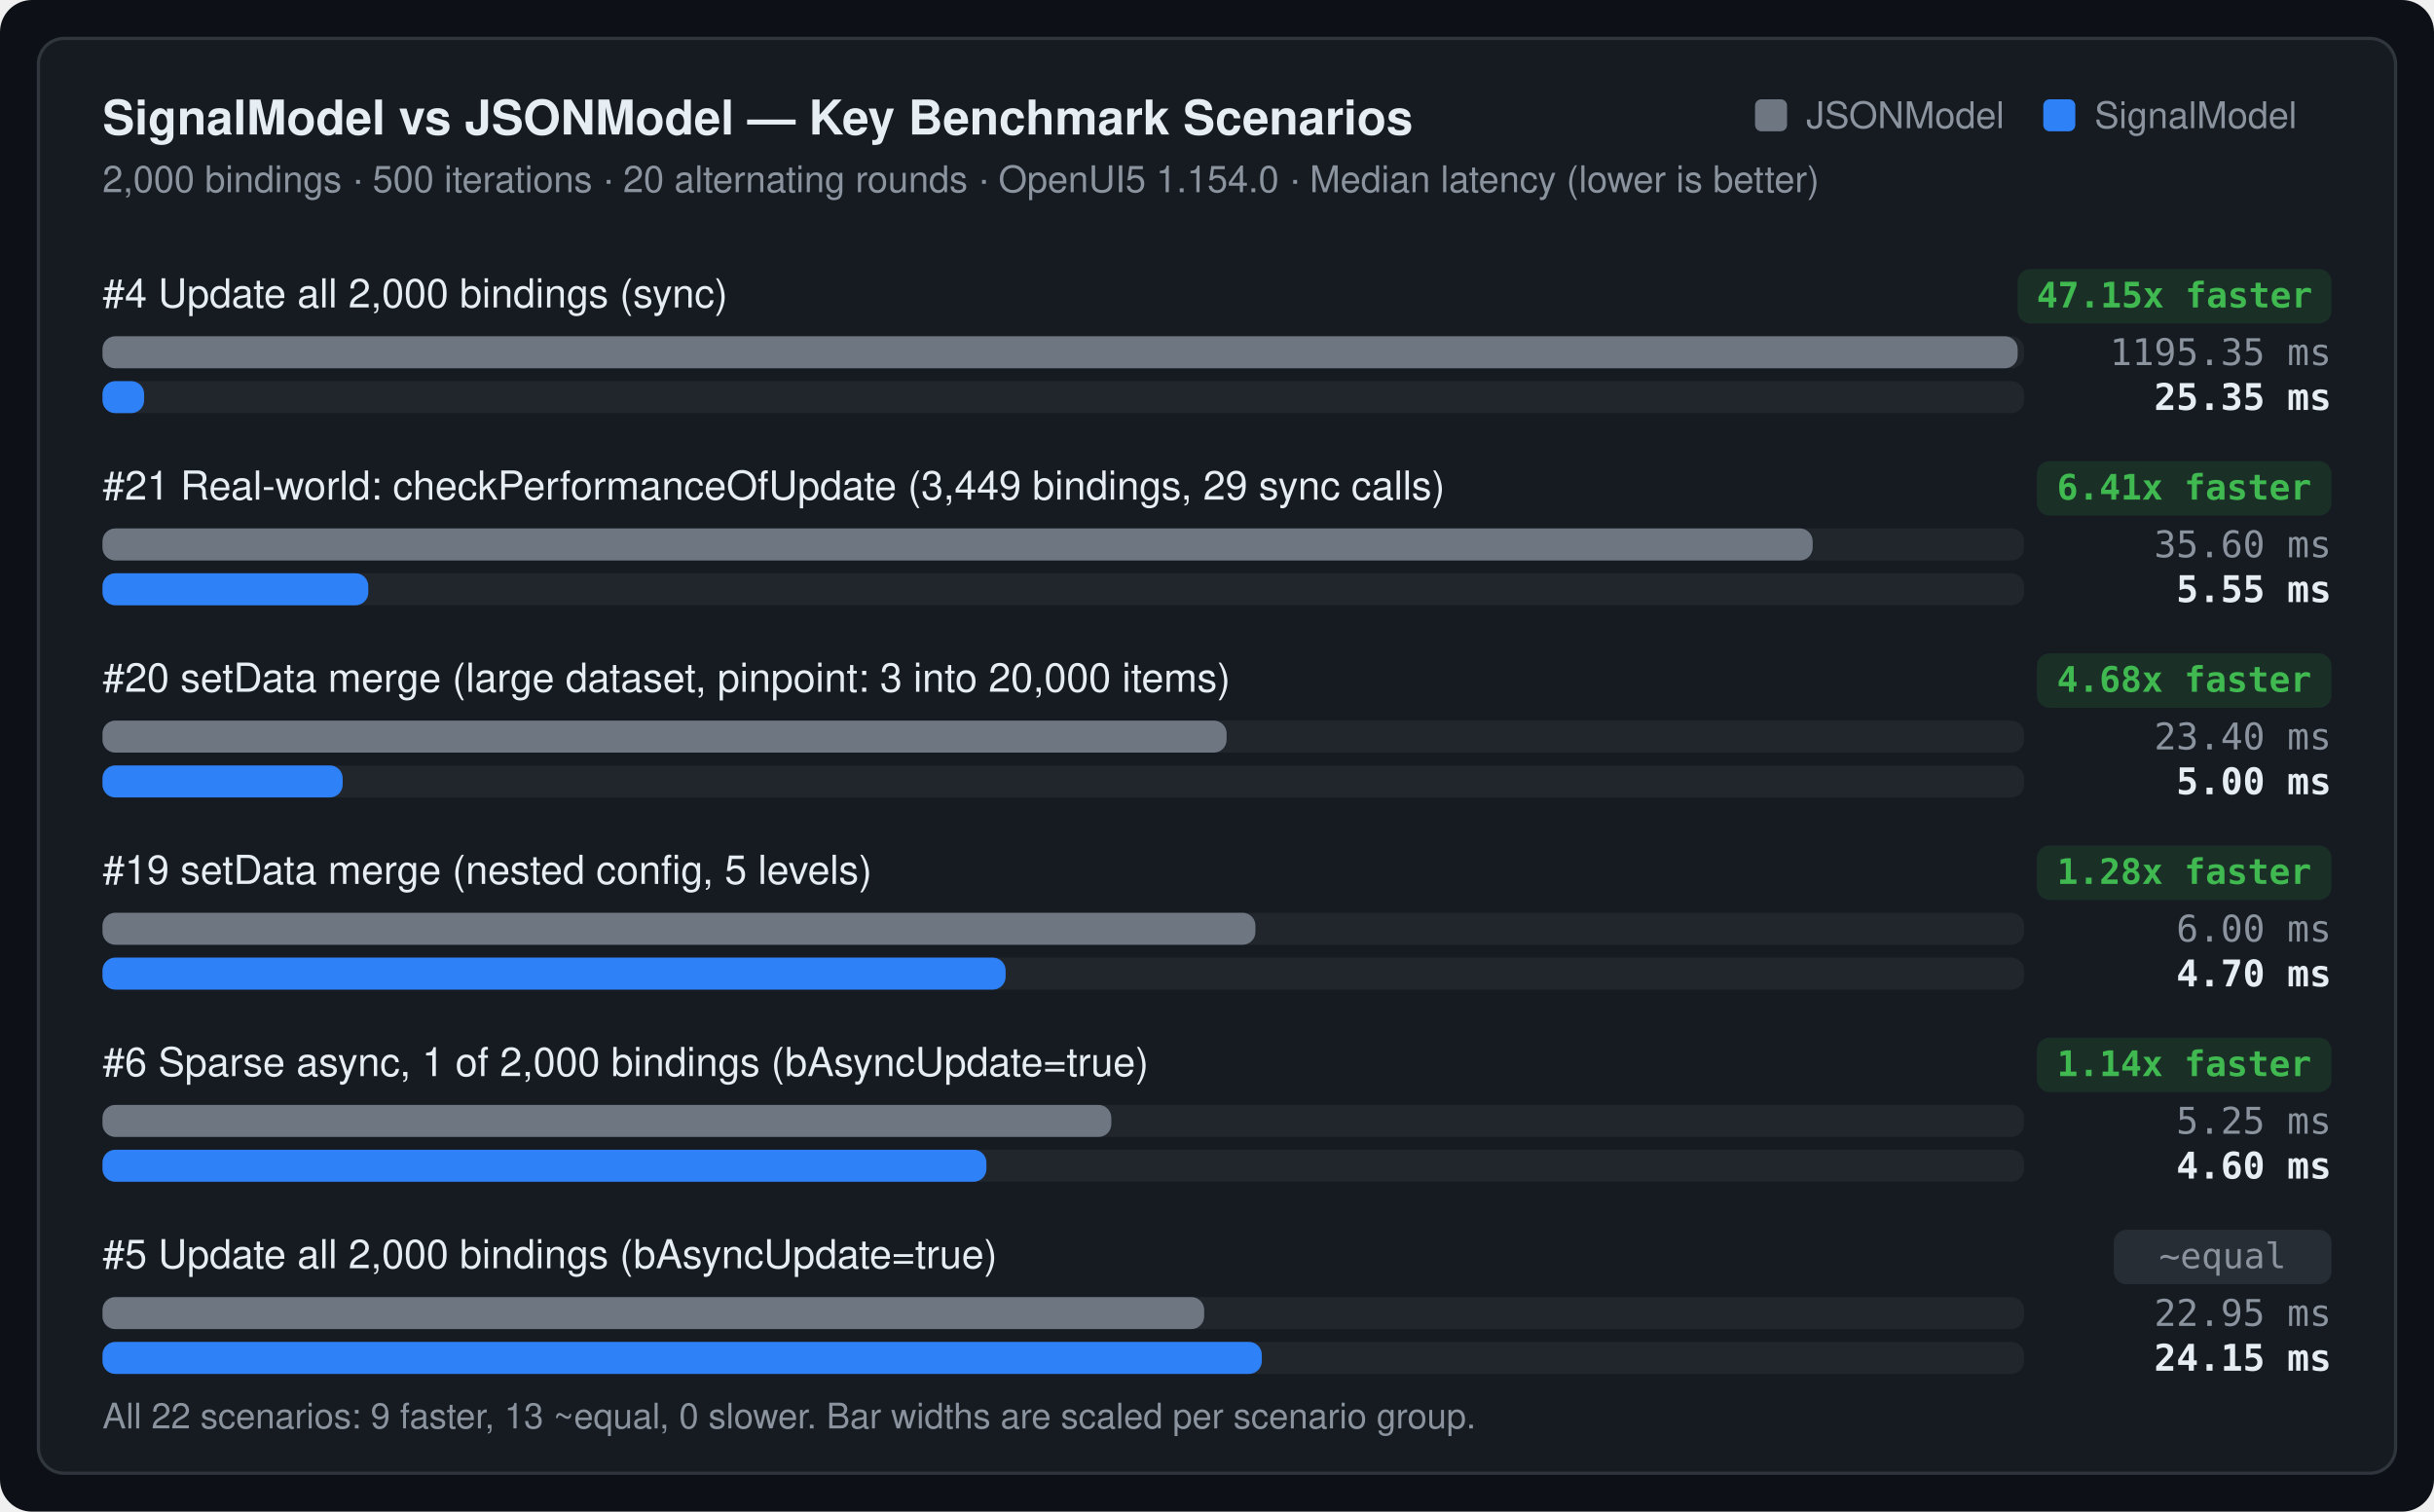
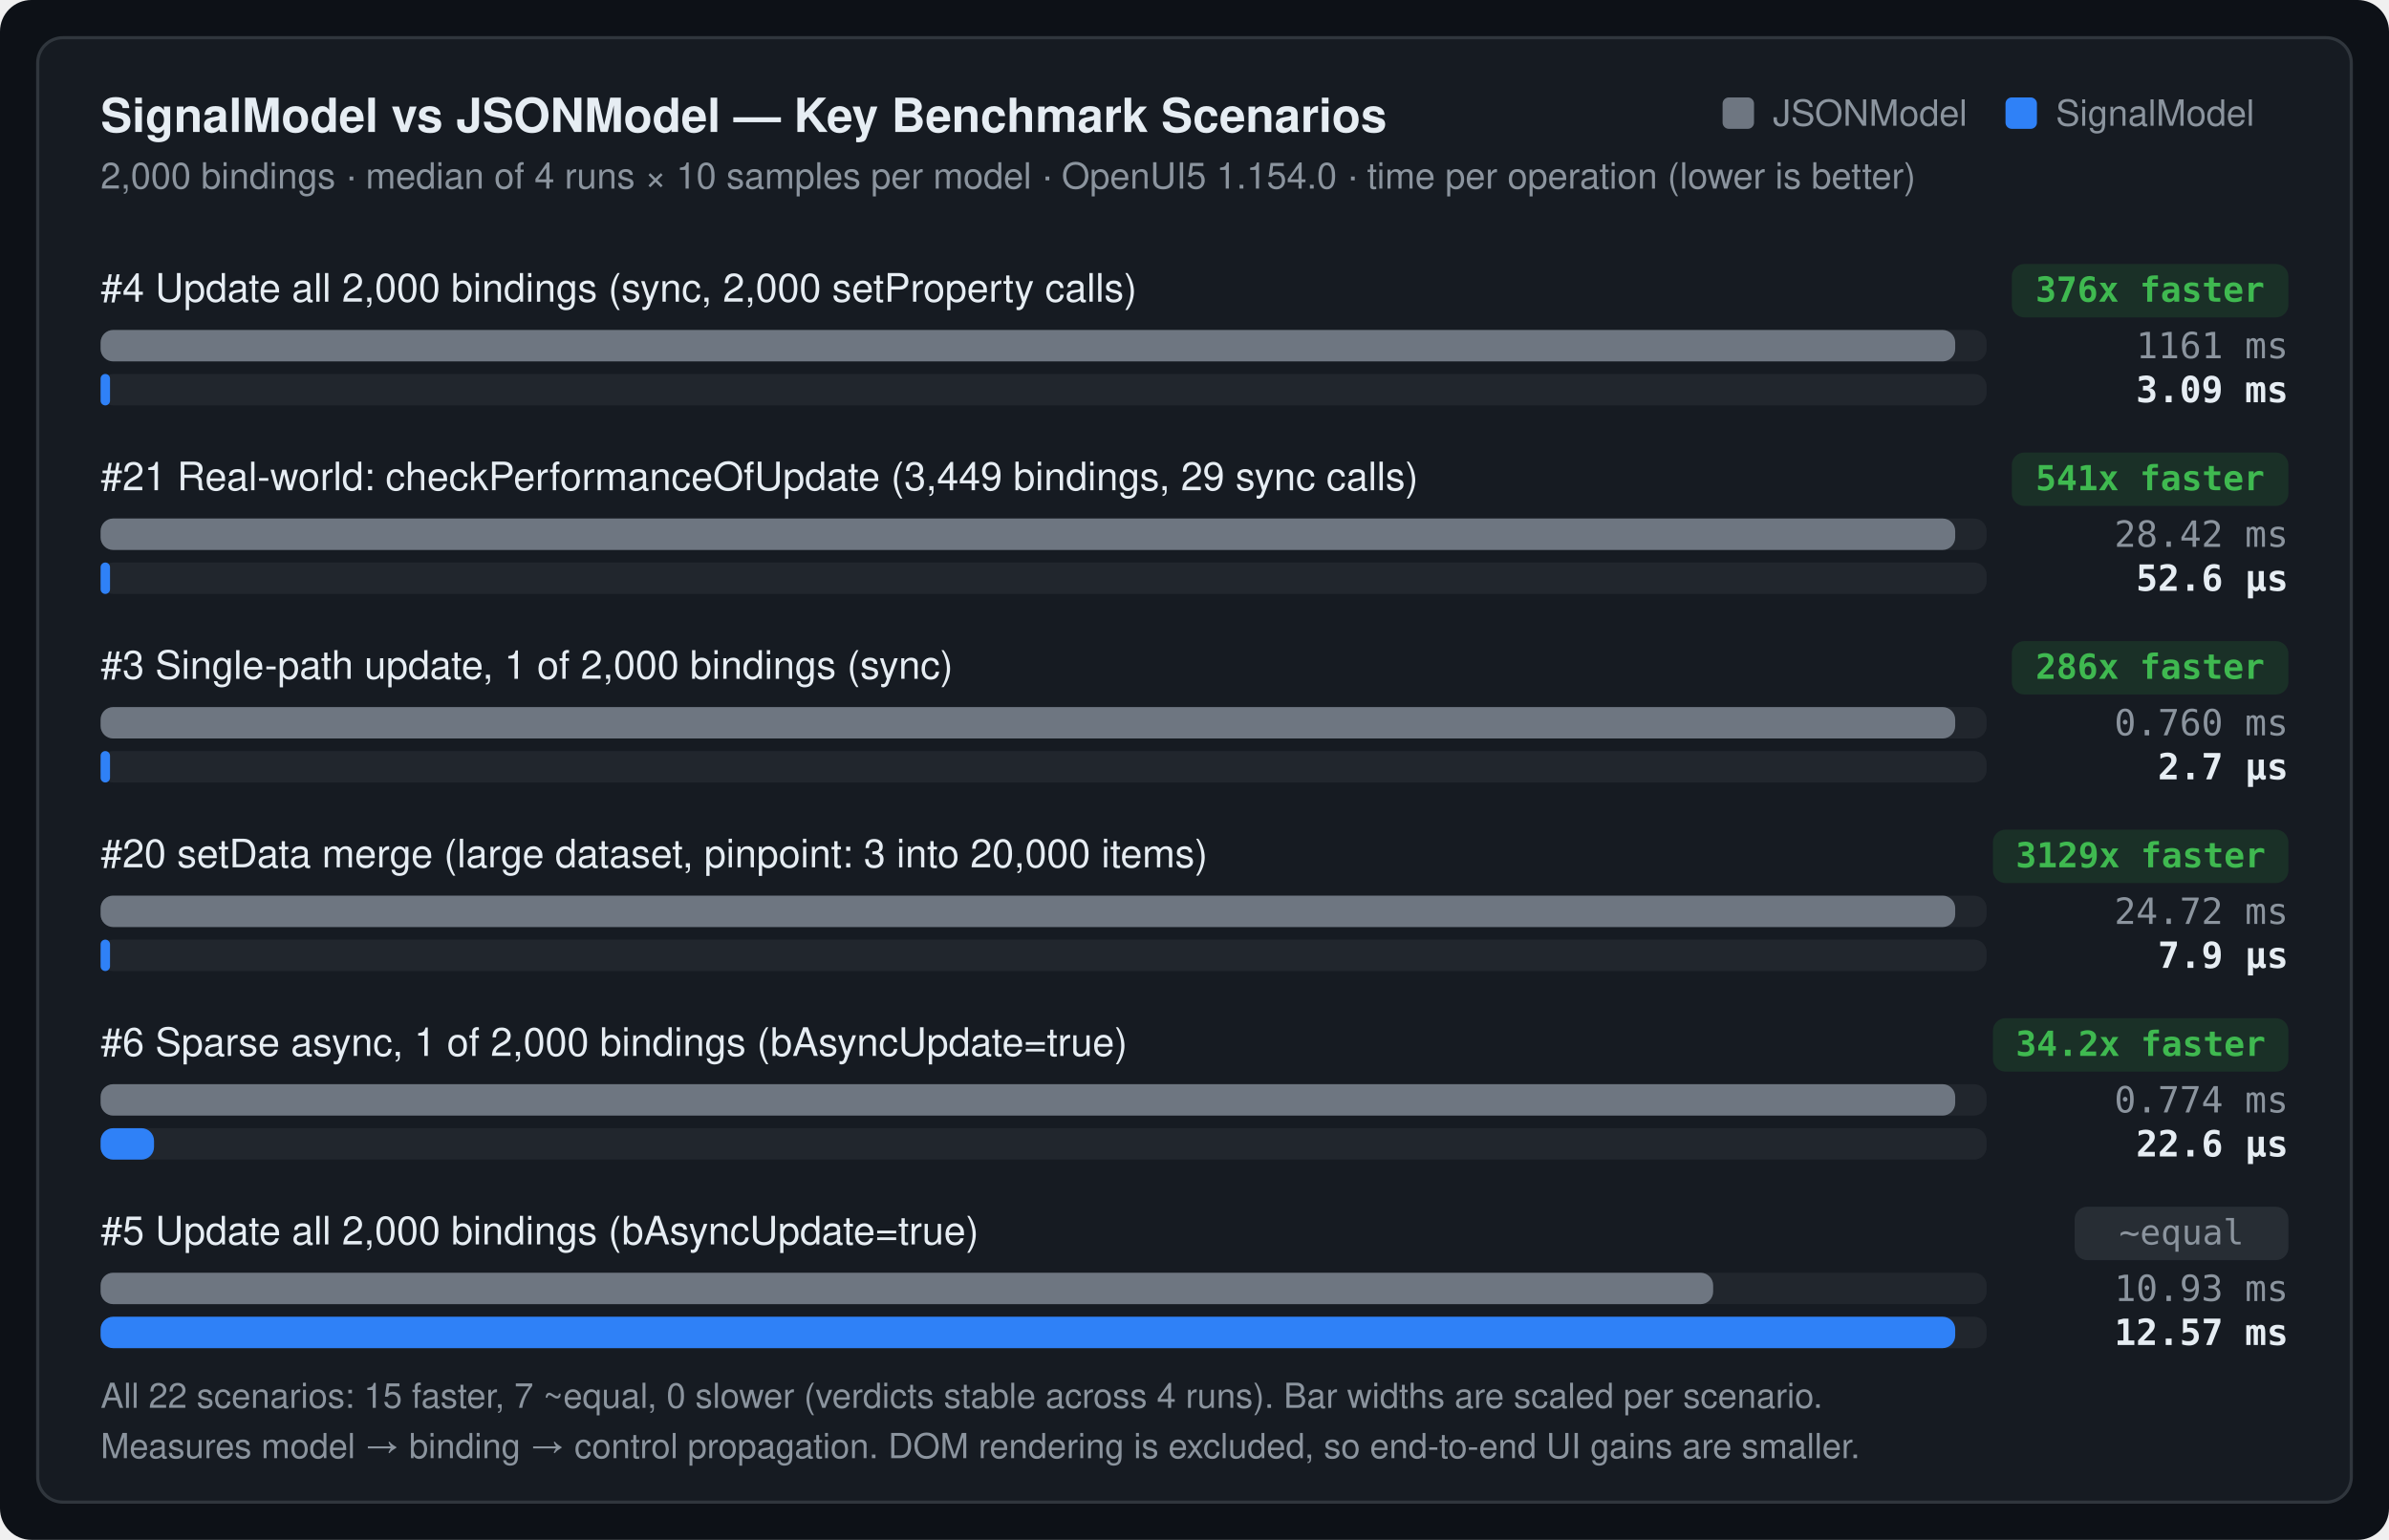
- <svg xmlns="http://www.w3.org/2000/svg" viewBox="0 0 760 472" width="760" height="472" role="img" aria-labelledby="title desc">
+ <svg xmlns="http://www.w3.org/2000/svg" viewBox="0 0 760 490" width="760" height="490" role="img" aria-labelledby="title desc">
  <style>
    .bg { fill: #0d1117; }
    .card { fill: #161b22; stroke: #30363d; stroke-width: 1; }
    .track { fill: #21262d; }
    .title { font: 600 15px -apple-system, BlinkMacSystemFont, "Segoe UI", Helvetica, Arial, sans-serif; fill: #e6edf3; }
    .sub { font: 400 11.5px -apple-system, BlinkMacSystemFont, "Segoe UI", Helvetica, Arial, sans-serif; fill: #8b949e; }
    .label { font: 500 12.5px -apple-system, BlinkMacSystemFont, "Segoe UI", Helvetica, Arial, sans-serif; fill: #e6edf3; }
    .val { font: 400 11.5px ui-monospace, SFMono-Regular, Menlo, Consolas, monospace; fill: #8b949e; }
    .val-sig { font: 600 11.5px ui-monospace, SFMono-Regular, Menlo, Consolas, monospace; fill: #e6edf3; }
    .badge-bg { fill: rgba(46, 160, 67, 0.16); }
    .badge-txt { font: 600 11px ui-monospace, SFMono-Regular, Menlo, Consolas, monospace; fill: #3fb950; }
    .badge-eq-bg { fill: rgba(139, 148, 158, 0.15); }
    .badge-eq-txt { font: 500 11px ui-monospace, SFMono-Regular, Menlo, Consolas, monospace; fill: #8b949e; }
    .bar-json { fill: #6e7681; }
    .bar-sig { fill: #2f81f7; }
    .foot { font: 400 11px -apple-system, BlinkMacSystemFont, "Segoe UI", Helvetica, Arial, sans-serif; fill: #8b949e; }
    @media (prefers-color-scheme: light) {
      .bg { fill: #ffffff; }
      .card { fill: #f6f8fa; stroke: #d0d7de; }
      .track { fill: #eaeef2; }
      .title { fill: #1f2328; }
      .sub { fill: #656d76; }
      .label { fill: #1f2328; }
      .val { fill: #656d76; }
      .val-sig { fill: #1f2328; }
      .badge-bg { fill: rgba(26, 127, 55, 0.12); }
      .badge-txt { fill: #1a7f37; }
      .badge-eq-bg { fill: rgba(101, 109, 118, 0.12); }
      .badge-eq-txt { fill: #656d76; }
      .bar-json { fill: #8c959f; }
      .bar-sig { fill: #0969da; }
      .foot { fill: #656d76; }
    }
  </style>
-   <rect class="bg" width="760" height="472" rx="10" />
-   <rect class="card" x="12" y="12" width="736" height="448" rx="8" />
+   <rect class="bg" width="760" height="490" rx="10" />
+   <rect class="card" x="12" y="12" width="736" height="466" rx="8" />
  <text class="title" x="32" y="42">SignalModel vs JSONModel — Key Benchmark Scenarios</text>
-   <text class="sub" x="32" y="60">2,000 bindings · 500 iterations · 20 alternating rounds · OpenUI5 1.154.0 · Median latency (lower is better)</text>
+   <text class="sub" x="32" y="60">2,000 bindings · median of 4 runs × 10 samples per model · OpenUI5 1.154.0 · time per operation (lower is better)</text>
  <rect class="bar-json" x="548" y="31" width="10" height="10" rx="2" />
  <text class="sub" x="564" y="40">JSONModel</text>
  <rect class="bar-sig" x="638" y="31" width="10" height="10" rx="2" />
  <text class="sub" x="654" y="40">SignalModel</text>
  <g transform="translate(32, 84)">
-     <text class="label" x="0" y="12">#4  Update all 2,000 bindings (sync)</text>
-     <rect class="badge-bg" x="598" y="0" width="98" height="17" rx="4" />
-     <text class="badge-txt" x="647" y="12" text-anchor="middle">47.15x faster</text>
+     <text class="label" x="0" y="12">#4  Update all 2,000 bindings (sync, 2,000 setProperty calls)</text>
+     <rect class="badge-bg" x="608" y="0" width="88" height="17" rx="4" />
+     <text class="badge-txt" x="652" y="12" text-anchor="middle">376x faster</text>
    <rect class="track" x="0" y="21" width="600" height="10" rx="4" />
-     <rect class="bar-json" x="0" y="21" width="598" height="10" rx="4" />
-     <text class="val" x="696" y="30" text-anchor="end">1195.35 ms</text>
+     <rect class="bar-json" x="0" y="21" width="590" height="10" rx="4" />
+     <text class="val" x="696" y="30" text-anchor="end">1161 ms</text>
    <rect class="track" x="0" y="35" width="600" height="10" rx="4" />
-     <rect class="bar-sig" x="0" y="35" width="13" height="10" rx="4" />
-     <text class="val-sig" x="696" y="44" text-anchor="end">25.35 ms</text>
+     <rect class="bar-sig" x="0" y="35" width="3" height="10" rx="1.5" />
+     <text class="val-sig" x="696" y="44" text-anchor="end">3.09 ms</text>
  </g>
  <g transform="translate(32, 144)">
    <text class="label" x="0" y="12">#21 Real-world: checkPerformanceOfUpdate (3,449 bindings, 29 sync calls)</text>
-     <rect class="badge-bg" x="604" y="0" width="92" height="17" rx="4" />
-     <text class="badge-txt" x="650" y="12" text-anchor="middle">6.41x faster</text>
+     <rect class="badge-bg" x="608" y="0" width="88" height="17" rx="4" />
+     <text class="badge-txt" x="652" y="12" text-anchor="middle">541x faster</text>
    <rect class="track" x="0" y="21" width="600" height="10" rx="4" />
-     <rect class="bar-json" x="0" y="21" width="534" height="10" rx="4" />
-     <text class="val" x="696" y="30" text-anchor="end">35.60 ms</text>
+     <rect class="bar-json" x="0" y="21" width="590" height="10" rx="4" />
+     <text class="val" x="696" y="30" text-anchor="end">28.42 ms</text>
    <rect class="track" x="0" y="35" width="600" height="10" rx="4" />
-     <rect class="bar-sig" x="0" y="35" width="83" height="10" rx="4" />
-     <text class="val-sig" x="696" y="44" text-anchor="end">5.55 ms</text>
+     <rect class="bar-sig" x="0" y="35" width="3" height="10" rx="1.5" />
+     <text class="val-sig" x="696" y="44" text-anchor="end">52.6 µs</text>
  </g>
  <g transform="translate(32, 204)">
-     <text class="label" x="0" y="12">#20 setData merge (large dataset, pinpoint: 3 into 20,000 items)</text>
-     <rect class="badge-bg" x="604" y="0" width="92" height="17" rx="4" />
-     <text class="badge-txt" x="650" y="12" text-anchor="middle">4.68x faster</text>
+     <text class="label" x="0" y="12">#3  Single-path update, 1 of 2,000 bindings (sync)</text>
+     <rect class="badge-bg" x="608" y="0" width="88" height="17" rx="4" />
+     <text class="badge-txt" x="652" y="12" text-anchor="middle">286x faster</text>
    <rect class="track" x="0" y="21" width="600" height="10" rx="4" />
-     <rect class="bar-json" x="0" y="21" width="351" height="10" rx="4" />
-     <text class="val" x="696" y="30" text-anchor="end">23.40 ms</text>
+     <rect class="bar-json" x="0" y="21" width="590" height="10" rx="4" />
+     <text class="val" x="696" y="30" text-anchor="end">0.760 ms</text>
    <rect class="track" x="0" y="35" width="600" height="10" rx="4" />
-     <rect class="bar-sig" x="0" y="35" width="75" height="10" rx="4" />
-     <text class="val-sig" x="696" y="44" text-anchor="end">5.00 ms</text>
+     <rect class="bar-sig" x="0" y="35" width="3" height="10" rx="1.5" />
+     <text class="val-sig" x="696" y="44" text-anchor="end">2.7 µs</text>
  </g>
  <g transform="translate(32, 264)">
-     <text class="label" x="0" y="12">#19 setData merge (nested config, 5 levels)</text>
-     <rect class="badge-bg" x="604" y="0" width="92" height="17" rx="4" />
-     <text class="badge-txt" x="650" y="12" text-anchor="middle">1.28x faster</text>
+     <text class="label" x="0" y="12">#20 setData merge (large dataset, pinpoint: 3 into 20,000 items)</text>
+     <rect class="badge-bg" x="602" y="0" width="94" height="17" rx="4" />
+     <text class="badge-txt" x="649" y="12" text-anchor="middle">3129x faster</text>
    <rect class="track" x="0" y="21" width="600" height="10" rx="4" />
-     <rect class="bar-json" x="0" y="21" width="360" height="10" rx="4" />
-     <text class="val" x="696" y="30" text-anchor="end">6.00 ms</text>
+     <rect class="bar-json" x="0" y="21" width="590" height="10" rx="4" />
+     <text class="val" x="696" y="30" text-anchor="end">24.72 ms</text>
    <rect class="track" x="0" y="35" width="600" height="10" rx="4" />
-     <rect class="bar-sig" x="0" y="35" width="282" height="10" rx="4" />
-     <text class="val-sig" x="696" y="44" text-anchor="end">4.70 ms</text>
+     <rect class="bar-sig" x="0" y="35" width="3" height="10" rx="1.5" />
+     <text class="val-sig" x="696" y="44" text-anchor="end">7.9 µs</text>
  </g>
  <g transform="translate(32, 324)">
    <text class="label" x="0" y="12">#6  Sparse async, 1 of 2,000 bindings (bAsyncUpdate=true)</text>
-     <rect class="badge-bg" x="604" y="0" width="92" height="17" rx="4" />
-     <text class="badge-txt" x="650" y="12" text-anchor="middle">1.14x faster</text>
+     <rect class="badge-bg" x="602" y="0" width="94" height="17" rx="4" />
+     <text class="badge-txt" x="649" y="12" text-anchor="middle">34.2x faster</text>
    <rect class="track" x="0" y="21" width="600" height="10" rx="4" />
-     <rect class="bar-json" x="0" y="21" width="315" height="10" rx="4" />
-     <text class="val" x="696" y="30" text-anchor="end">5.25 ms</text>
+     <rect class="bar-json" x="0" y="21" width="590" height="10" rx="4" />
+     <text class="val" x="696" y="30" text-anchor="end">0.774 ms</text>
    <rect class="track" x="0" y="35" width="600" height="10" rx="4" />
-     <rect class="bar-sig" x="0" y="35" width="276" height="10" rx="4" />
-     <text class="val-sig" x="696" y="44" text-anchor="end">4.60 ms</text>
+     <rect class="bar-sig" x="0" y="35" width="17" height="10" rx="4" />
+     <text class="val-sig" x="696" y="44" text-anchor="end">22.6 µs</text>
  </g>
  <g transform="translate(32, 384)">
    <text class="label" x="0" y="12">#5  Update all 2,000 bindings (bAsyncUpdate=true)</text>
    <rect class="badge-eq-bg" x="628" y="0" width="68" height="17" rx="4" />
    <text class="badge-eq-txt" x="662" y="12" text-anchor="middle">~equal</text>
    <rect class="track" x="0" y="21" width="600" height="10" rx="4" />
-     <rect class="bar-json" x="0" y="21" width="344" height="10" rx="4" />
-     <text class="val" x="696" y="30" text-anchor="end">22.95 ms</text>
+     <rect class="bar-json" x="0" y="21" width="513" height="10" rx="4" />
+     <text class="val" x="696" y="30" text-anchor="end">10.93 ms</text>
    <rect class="track" x="0" y="35" width="600" height="10" rx="4" />
-     <rect class="bar-sig" x="0" y="35" width="362" height="10" rx="4" />
-     <text class="val-sig" x="696" y="44" text-anchor="end">24.15 ms</text>
+     <rect class="bar-sig" x="0" y="35" width="590" height="10" rx="4" />
+     <text class="val-sig" x="696" y="44" text-anchor="end">12.57 ms</text>
  </g>
-   <text class="foot" x="32" y="446">All 22 scenarios: 9 faster, 13 ~equal, 0 slower. Bar widths are scaled per scenario group.</text>
+   <text class="foot" x="32" y="448">All 22 scenarios: 15 faster, 7 ~equal, 0 slower (verdicts stable across 4 runs). Bar widths are scaled per scenario.</text>
+   <text class="foot" x="32" y="464">Measures model → binding → control propagation. DOM rendering is excluded, so end-to-end UI gains are smaller.</text>
</svg>
